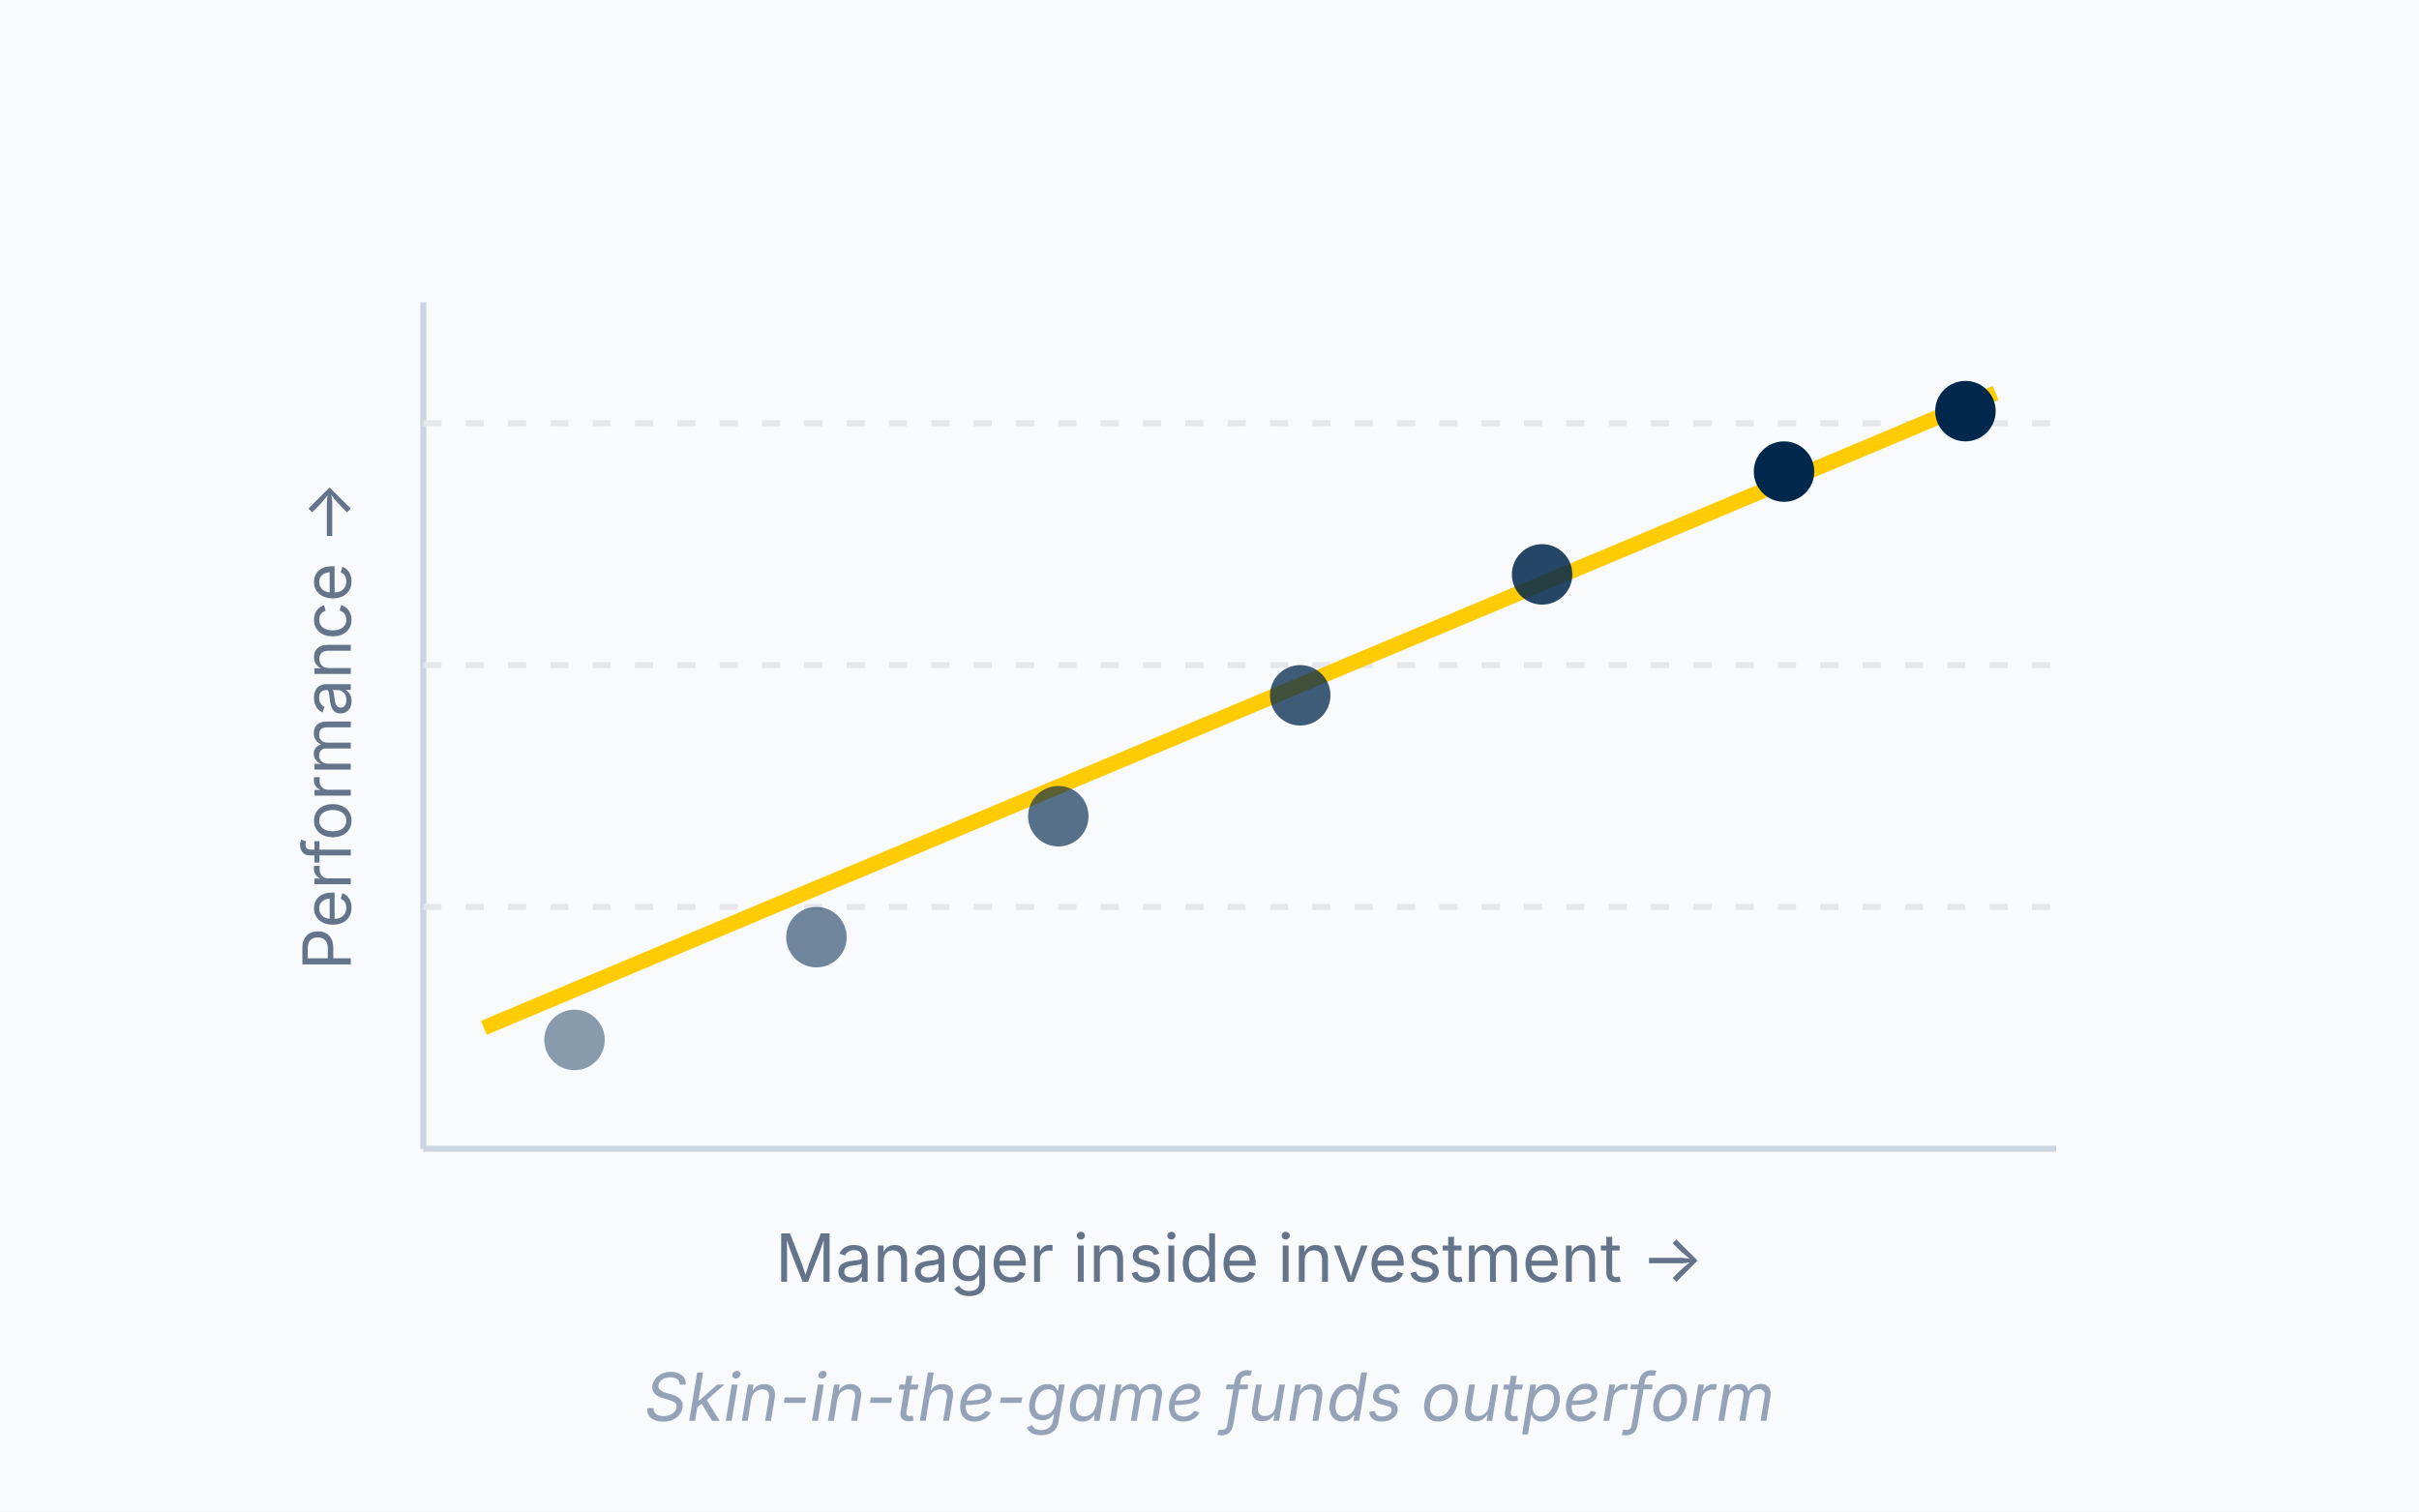
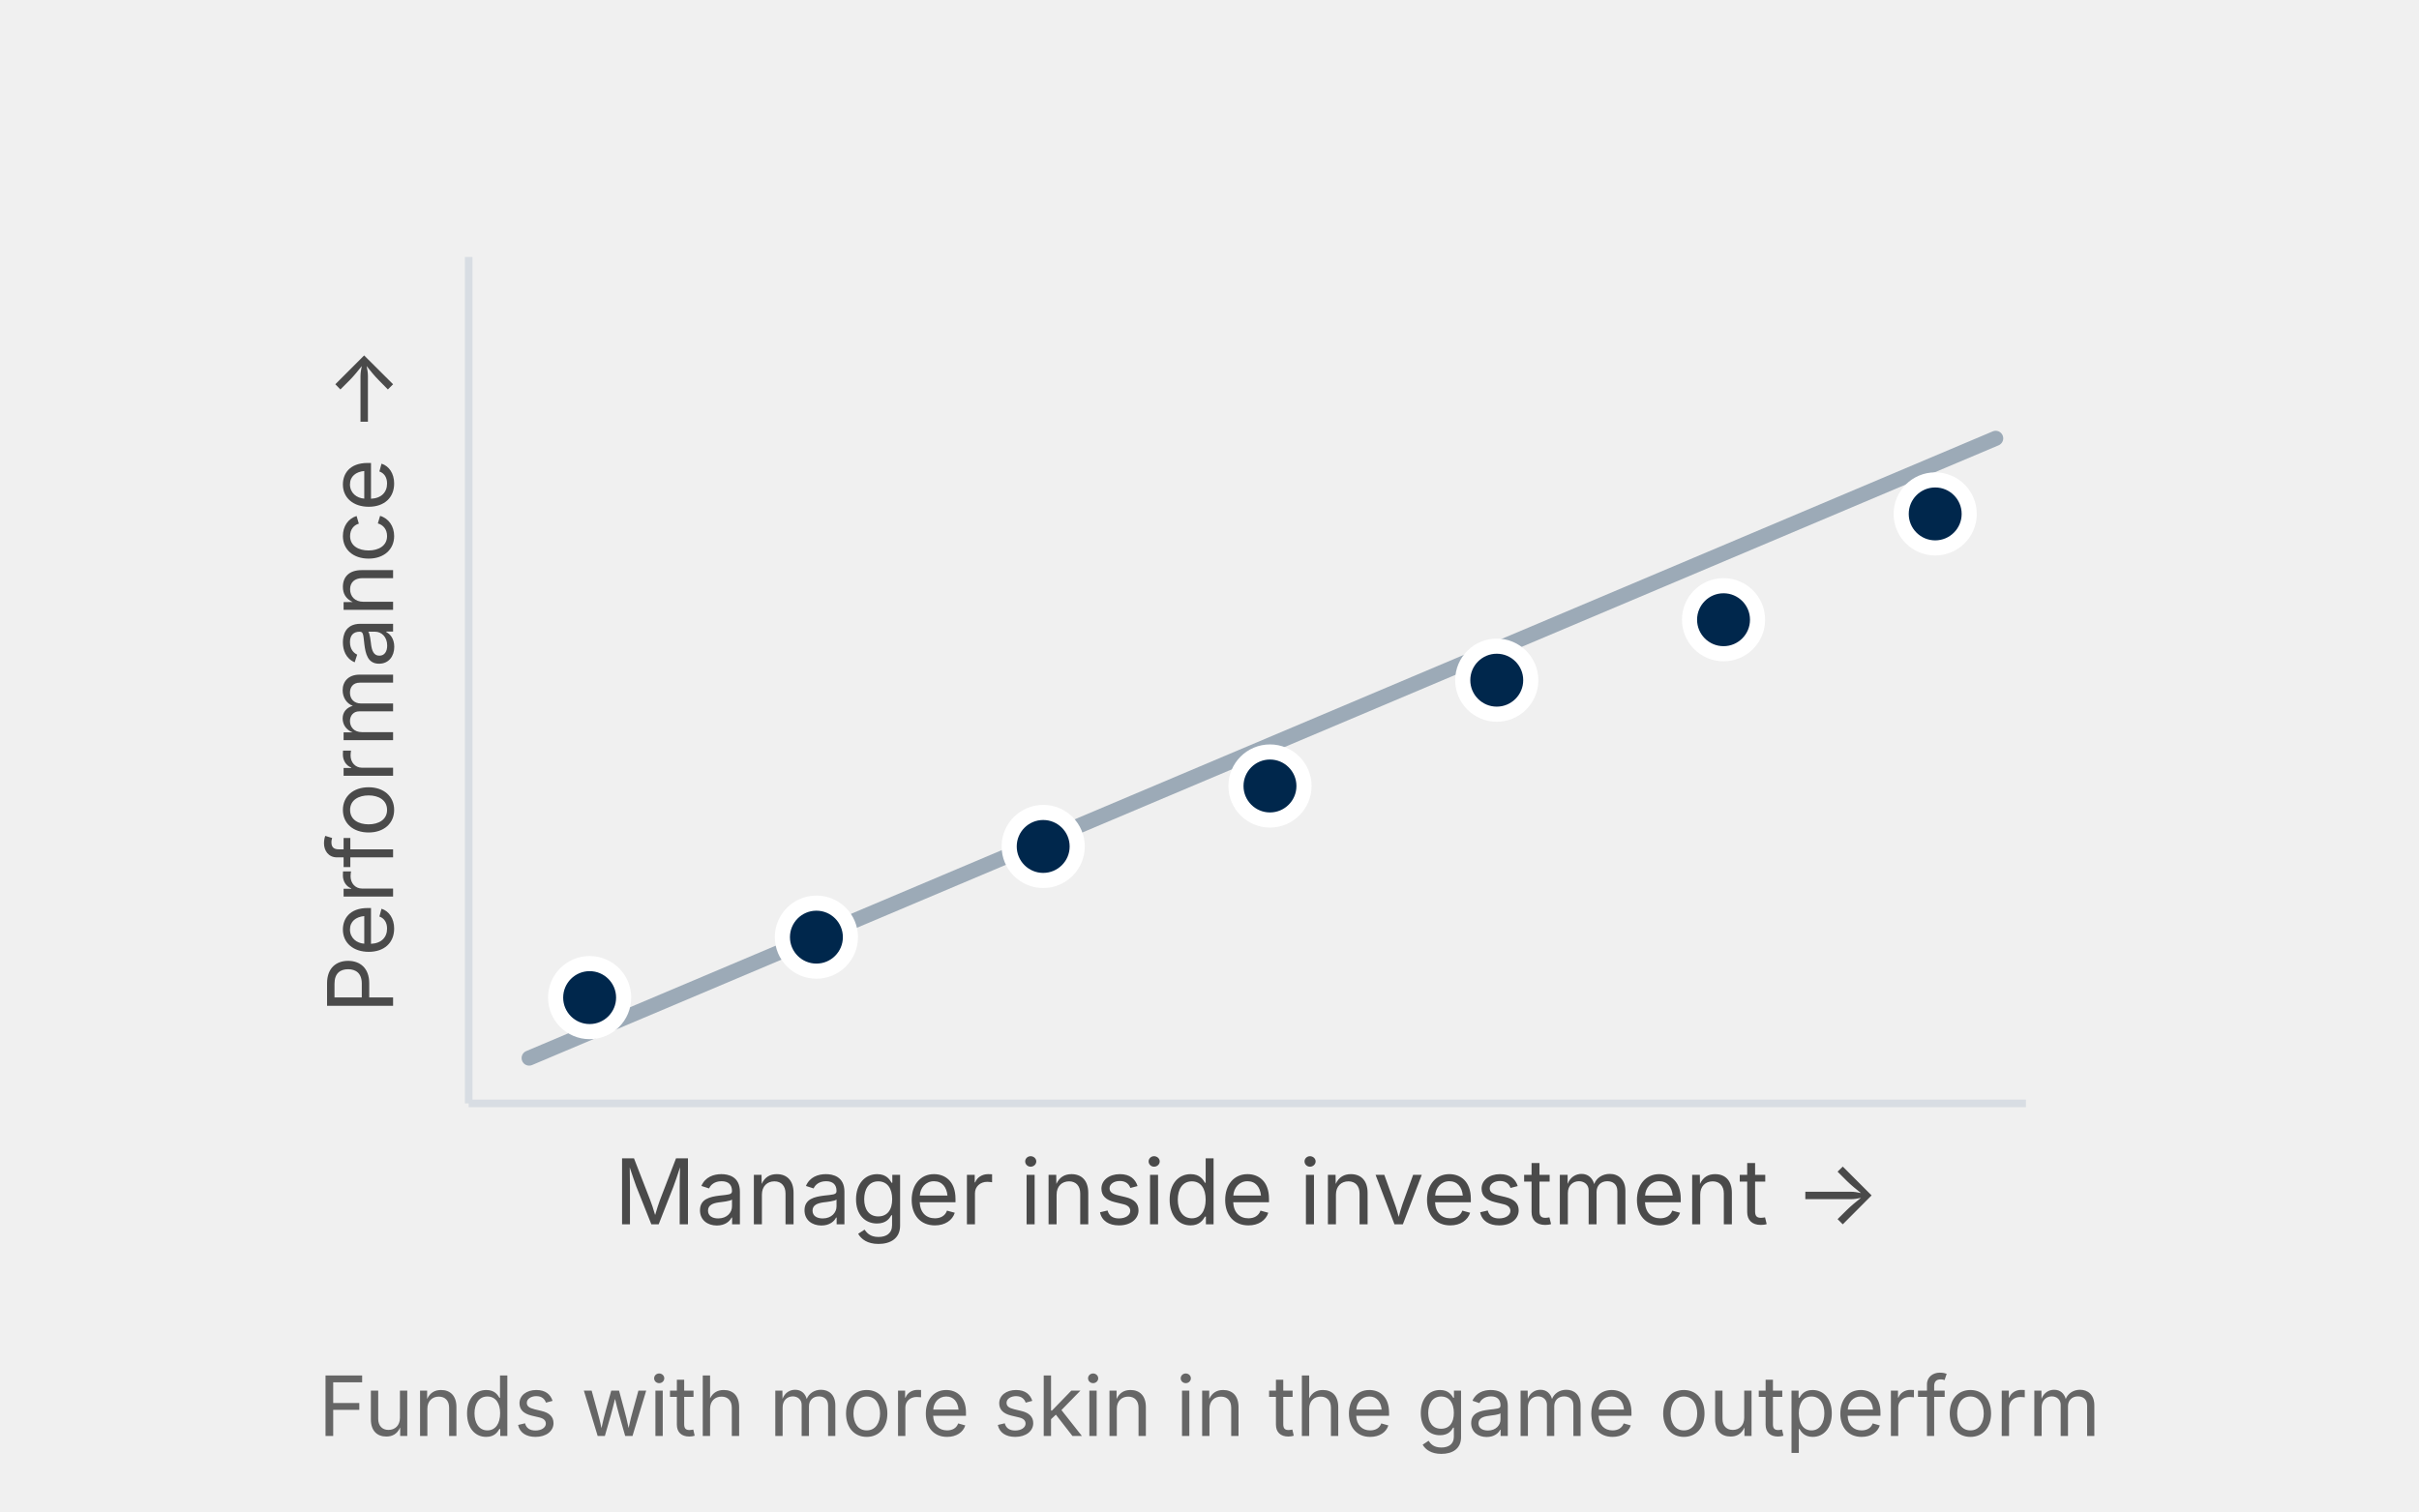
- <svg xmlns="http://www.w3.org/2000/svg" viewBox="0 0 400 250" font-family="Inter, -apple-system, system-ui, sans-serif">
-   <rect width="400" height="250" fill="#f8fafc" />
-   <line x1="70" y1="190" x2="340" y2="190" stroke="#cbd5e1" stroke-width="1" />
-   <line x1="70" y1="50" x2="70" y2="190" stroke="#cbd5e1" stroke-width="1" />
-   <line x1="70" y1="150" x2="340" y2="150" stroke="#e5e7eb" stroke-width="1" stroke-dasharray="3,4" />
-   <line x1="70" y1="110" x2="340" y2="110" stroke="#e5e7eb" stroke-width="1" stroke-dasharray="3,4" />
-   <line x1="70" y1="70" x2="340" y2="70" stroke="#e5e7eb" stroke-width="1" stroke-dasharray="3,4" />
-   <line x1="80" y1="170" x2="330" y2="65" stroke="#FFCB05" stroke-width="2.5" />
-   <circle cx="95" cy="172" r="5" fill="#00274C" opacity="0.45" />
-   <circle cx="135" cy="155" r="5" fill="#00274C" opacity="0.55" />
-   <circle cx="175" cy="135" r="5" fill="#00274C" opacity="0.65" />
-   <circle cx="215" cy="115" r="5" fill="#00274C" opacity="0.75" />
-   <circle cx="255" cy="95" r="5" fill="#00274C" opacity="0.85" />
-   <circle cx="295" cy="78" r="5" fill="#00274C" />
-   <circle cx="325" cy="68" r="5" fill="#00274C" />
-   <text x="205" y="212" text-anchor="middle" font-size="11" fill="#64748b">Manager inside investment →</text>
-   <text x="58" y="120" text-anchor="middle" font-size="11" fill="#64748b" transform="rotate(-90 58 120)">Performance →</text>
-   <text x="200" y="235" text-anchor="middle" font-size="11" fill="#94a3b8" font-style="italic">Skin-in-the-game funds outperform</text>
+ <svg xmlns="http://www.w3.org/2000/svg" viewBox="0 0 320 200" font-family="Inter, -apple-system, system-ui, sans-serif">
+   <line x1="62" y1="146" x2="268" y2="146" stroke="#d8dde3" stroke-width="1" />
+   <line x1="62" y1="34" x2="62" y2="146" stroke="#d8dde3" stroke-width="1" />
+   <line x1="70" y1="140" x2="264" y2="58" stroke="#00274C" stroke-width="2" stroke-linecap="round" opacity="0.35" />
+   <circle cx="78" cy="132" r="4.5" fill="#00274C" stroke="#ffffff" stroke-width="2" />
+   <circle cx="108" cy="124" r="4.5" fill="#00274C" stroke="#ffffff" stroke-width="2" />
+   <circle cx="138" cy="112" r="4.5" fill="#00274C" stroke="#ffffff" stroke-width="2" />
+   <circle cx="168" cy="104" r="4.5" fill="#00274C" stroke="#ffffff" stroke-width="2" />
+   <circle cx="198" cy="90" r="4.5" fill="#00274C" stroke="#ffffff" stroke-width="2" />
+   <circle cx="228" cy="82" r="4.5" fill="#00274C" stroke="#ffffff" stroke-width="2" />
+   <circle cx="256" cy="68" r="4.5" fill="#00274C" stroke="#ffffff" stroke-width="2" />
+   <text x="165" y="162" text-anchor="middle" font-size="12" fill="#4a4a4a">Manager inside investment →</text>
+   <text x="52" y="90" text-anchor="middle" font-size="12" fill="#4a4a4a" transform="rotate(-90 52 90)">Performance →</text>
+   <text x="160" y="190" text-anchor="middle" font-size="11" fill="#666666">Funds with more skin in the game outperform</text>
</svg>
